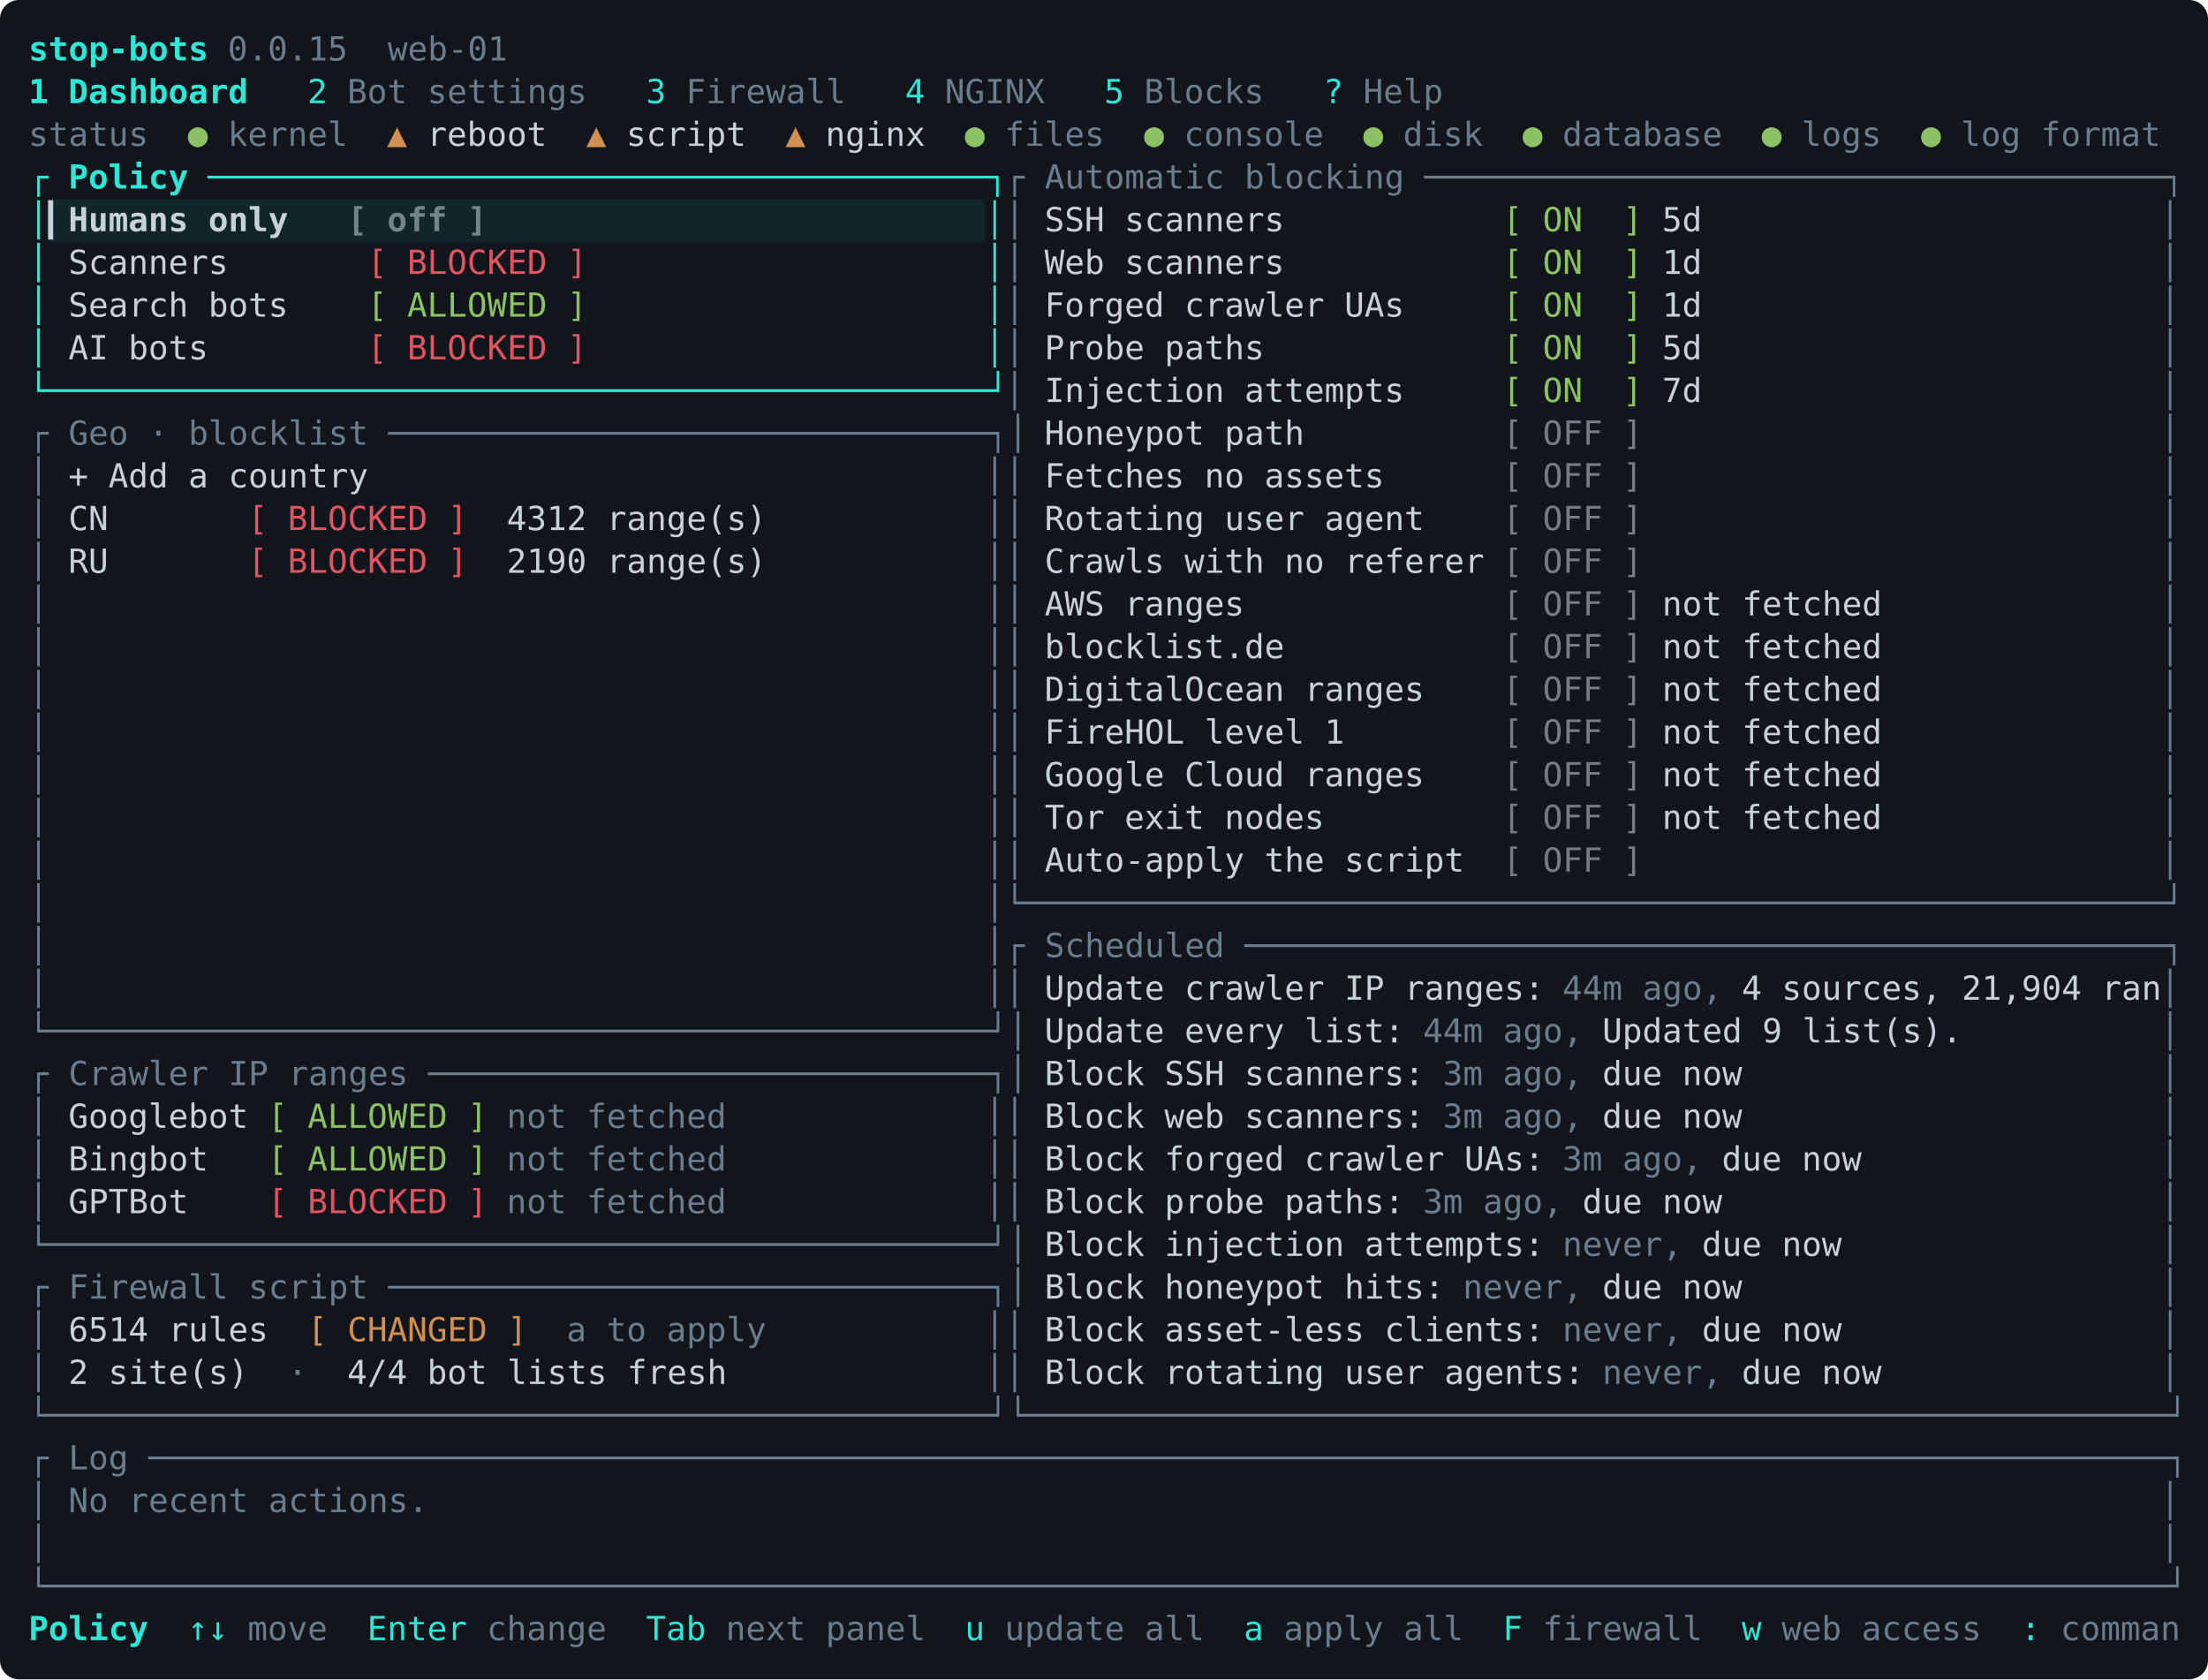
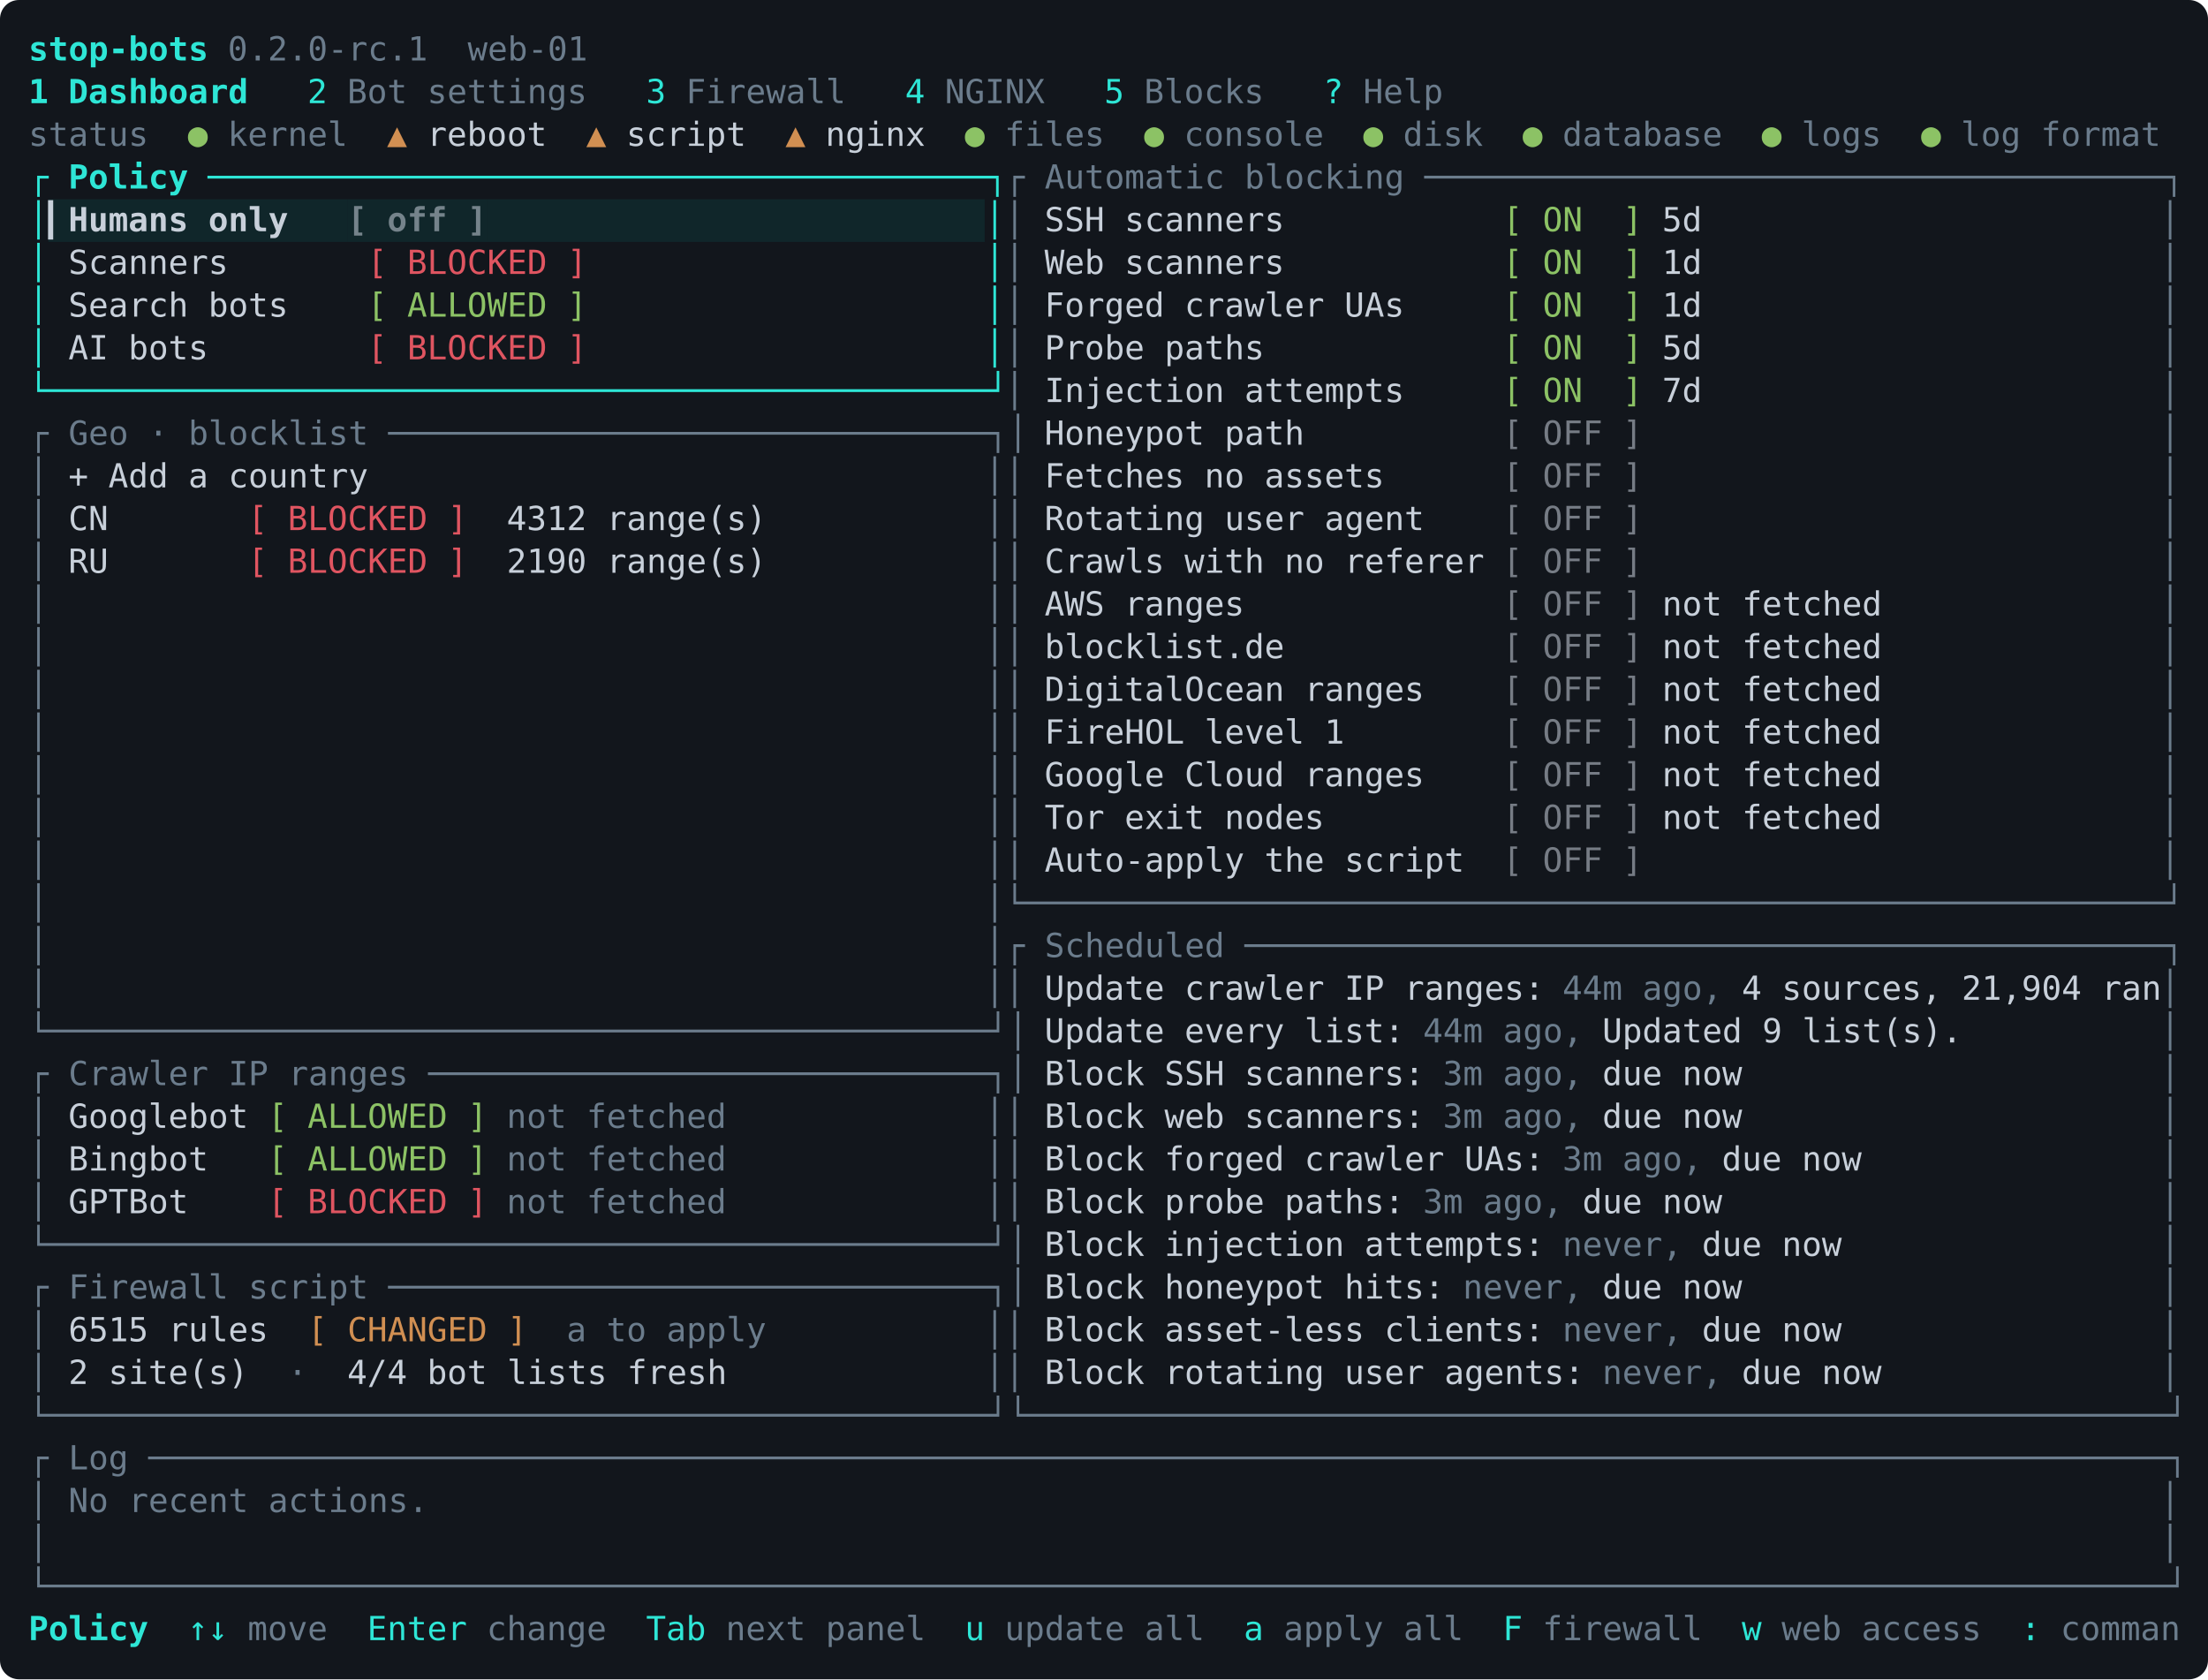
<svg xmlns="http://www.w3.org/2000/svg" viewBox="0 0 931 708" width="931" height="708" font-family="ui-monospace,SFMono-Regular,Menlo,Consolas,'DejaVu Sans Mono',monospace" font-size="14">
  <rect width="100%" height="100%" rx="8" fill="#12161c" />
  <rect x="20.4" y="84.0" width="126.0" height="18.0" fill="#10262a" />
  <rect x="146.4" y="84.0" width="58.8" height="18.0" fill="#10262a" />
  <rect x="205.2" y="84.0" width="210.0" height="18.0" fill="#10262a" />
  <text x="12.0" y="25.5" fill="#2ee6d6" textLength="75.6" lengthAdjust="spacingAndGlyphs" xml:space="preserve" font-weight="bold">stop-bots</text>
-   <text x="87.6" y="25.5" fill="#6b7c8c" textLength="126.0" lengthAdjust="spacingAndGlyphs" xml:space="preserve"> 0.0.15  web-01</text>
+   <text x="87.6" y="25.5" fill="#6b7c8c" textLength="159.6" lengthAdjust="spacingAndGlyphs" xml:space="preserve"> 0.2.0-rc.1  web-01</text>
  <text x="12.0" y="43.5" fill="#2ee6d6" textLength="8.4" lengthAdjust="spacingAndGlyphs" xml:space="preserve" font-weight="bold">1</text>
  <text x="28.8" y="43.5" fill="#2ee6d6" textLength="75.6" lengthAdjust="spacingAndGlyphs" xml:space="preserve" font-weight="bold">Dashboard</text>
  <text x="129.6" y="43.5" fill="#2ee6d6" textLength="8.4" lengthAdjust="spacingAndGlyphs" xml:space="preserve">2</text>
  <text x="146.4" y="43.5" fill="#6b7c8c" textLength="100.8" lengthAdjust="spacingAndGlyphs" xml:space="preserve">Bot settings</text>
  <text x="272.4" y="43.5" fill="#2ee6d6" textLength="8.4" lengthAdjust="spacingAndGlyphs" xml:space="preserve">3</text>
  <text x="289.2" y="43.5" fill="#6b7c8c" textLength="67.2" lengthAdjust="spacingAndGlyphs" xml:space="preserve">Firewall</text>
  <text x="381.6" y="43.5" fill="#2ee6d6" textLength="8.4" lengthAdjust="spacingAndGlyphs" xml:space="preserve">4</text>
  <text x="398.4" y="43.5" fill="#6b7c8c" textLength="42.0" lengthAdjust="spacingAndGlyphs" xml:space="preserve">NGINX</text>
  <text x="465.6" y="43.5" fill="#2ee6d6" textLength="8.4" lengthAdjust="spacingAndGlyphs" xml:space="preserve">5</text>
  <text x="482.4" y="43.5" fill="#6b7c8c" textLength="50.4" lengthAdjust="spacingAndGlyphs" xml:space="preserve">Blocks</text>
  <text x="558.0" y="43.5" fill="#2ee6d6" textLength="8.4" lengthAdjust="spacingAndGlyphs" xml:space="preserve">?</text>
  <text x="574.8" y="43.5" fill="#6b7c8c" textLength="33.6" lengthAdjust="spacingAndGlyphs" xml:space="preserve">Help</text>
  <text x="12.0" y="61.5" fill="#6b7c8c" textLength="50.4" lengthAdjust="spacingAndGlyphs" xml:space="preserve">status</text>
  <text x="79.2" y="61.5" fill="#8cc265" textLength="8.4" lengthAdjust="spacingAndGlyphs" xml:space="preserve">●</text>
  <text x="96.0" y="61.5" fill="#6b7c8c" textLength="50.4" lengthAdjust="spacingAndGlyphs" xml:space="preserve">kernel</text>
  <text x="163.2" y="61.5" fill="#d18f52" textLength="8.4" lengthAdjust="spacingAndGlyphs" xml:space="preserve">▲</text>
  <text x="171.6" y="61.5" fill="#c8d0da" textLength="75.6" lengthAdjust="spacingAndGlyphs" xml:space="preserve"> reboot  </text>
  <text x="247.2" y="61.5" fill="#d18f52" textLength="8.4" lengthAdjust="spacingAndGlyphs" xml:space="preserve">▲</text>
  <text x="255.6" y="61.5" fill="#c8d0da" textLength="75.6" lengthAdjust="spacingAndGlyphs" xml:space="preserve"> script  </text>
  <text x="331.2" y="61.5" fill="#d18f52" textLength="8.4" lengthAdjust="spacingAndGlyphs" xml:space="preserve">▲</text>
  <text x="339.6" y="61.5" fill="#c8d0da" textLength="67.2" lengthAdjust="spacingAndGlyphs" xml:space="preserve"> nginx  </text>
  <text x="406.8" y="61.5" fill="#8cc265" textLength="8.4" lengthAdjust="spacingAndGlyphs" xml:space="preserve">●</text>
  <text x="423.6" y="61.5" fill="#6b7c8c" textLength="42.0" lengthAdjust="spacingAndGlyphs" xml:space="preserve">files</text>
  <text x="482.4" y="61.5" fill="#8cc265" textLength="8.4" lengthAdjust="spacingAndGlyphs" xml:space="preserve">●</text>
  <text x="499.2" y="61.5" fill="#6b7c8c" textLength="58.8" lengthAdjust="spacingAndGlyphs" xml:space="preserve">console</text>
  <text x="574.8" y="61.5" fill="#8cc265" textLength="8.4" lengthAdjust="spacingAndGlyphs" xml:space="preserve">●</text>
  <text x="591.6" y="61.5" fill="#6b7c8c" textLength="33.6" lengthAdjust="spacingAndGlyphs" xml:space="preserve">disk</text>
  <text x="642.0" y="61.5" fill="#8cc265" textLength="8.4" lengthAdjust="spacingAndGlyphs" xml:space="preserve">●</text>
  <text x="658.8" y="61.5" fill="#6b7c8c" textLength="67.2" lengthAdjust="spacingAndGlyphs" xml:space="preserve">database</text>
  <text x="742.8" y="61.5" fill="#8cc265" textLength="8.4" lengthAdjust="spacingAndGlyphs" xml:space="preserve">●</text>
  <text x="759.6" y="61.5" fill="#6b7c8c" textLength="33.6" lengthAdjust="spacingAndGlyphs" xml:space="preserve">logs</text>
  <text x="810.0" y="61.5" fill="#8cc265" textLength="8.4" lengthAdjust="spacingAndGlyphs" xml:space="preserve">●</text>
  <text x="826.8" y="61.5" fill="#6b7c8c" textLength="84.0" lengthAdjust="spacingAndGlyphs" xml:space="preserve">log format</text>
  <text x="12.0" y="79.5" fill="#2ee6d6" textLength="8.4" lengthAdjust="spacingAndGlyphs" xml:space="preserve">┌</text>
  <text x="20.4" y="79.5" fill="#2ee6d6" textLength="67.2" lengthAdjust="spacingAndGlyphs" xml:space="preserve" font-weight="bold"> Policy </text>
  <text x="87.6" y="79.5" fill="#2ee6d6" textLength="336.0" lengthAdjust="spacingAndGlyphs" xml:space="preserve">───────────────────────────────────────┐</text>
  <text x="423.6" y="79.5" fill="#6b7c8c" textLength="495.6" lengthAdjust="spacingAndGlyphs" xml:space="preserve">┌ Automatic blocking ─────────────────────────────────────┐</text>
  <text x="12.0" y="97.5" fill="#2ee6d6" textLength="8.4" lengthAdjust="spacingAndGlyphs" xml:space="preserve">│</text>
  <text x="20.4" y="97.5" fill="#c8d0da" textLength="126.0" lengthAdjust="spacingAndGlyphs" xml:space="preserve" font-weight="bold">▎Humans only   </text>
  <text x="146.4" y="97.5" fill="#c8d0da" textLength="58.8" lengthAdjust="spacingAndGlyphs" xml:space="preserve" font-weight="bold" opacity="0.55">[ off ]</text>
  <text x="415.2" y="97.5" fill="#2ee6d6" textLength="8.4" lengthAdjust="spacingAndGlyphs" xml:space="preserve">│</text>
  <text x="423.6" y="97.5" fill="#6b7c8c" textLength="8.4" lengthAdjust="spacingAndGlyphs" xml:space="preserve">│</text>
  <text x="432.0" y="97.5" fill="#c8d0da" textLength="201.6" lengthAdjust="spacingAndGlyphs" xml:space="preserve"> SSH scanners           </text>
  <text x="633.6" y="97.5" fill="#8cc265" textLength="58.8" lengthAdjust="spacingAndGlyphs" xml:space="preserve">[ ON  ]</text>
  <text x="692.4" y="97.5" fill="#c8d0da" textLength="218.4" lengthAdjust="spacingAndGlyphs" xml:space="preserve"> 5d                       </text>
  <text x="910.8" y="97.5" fill="#6b7c8c" textLength="8.4" lengthAdjust="spacingAndGlyphs" xml:space="preserve">│</text>
  <text x="12.0" y="115.5" fill="#2ee6d6" textLength="8.4" lengthAdjust="spacingAndGlyphs" xml:space="preserve">│</text>
  <text x="20.4" y="115.5" fill="#c8d0da" textLength="126.0" lengthAdjust="spacingAndGlyphs" xml:space="preserve"> Scanners      </text>
  <text x="146.4" y="115.5" fill="#e05561" textLength="109.2" lengthAdjust="spacingAndGlyphs" xml:space="preserve"> [ BLOCKED ] </text>
  <text x="415.2" y="115.5" fill="#2ee6d6" textLength="8.4" lengthAdjust="spacingAndGlyphs" xml:space="preserve">│</text>
  <text x="423.6" y="115.5" fill="#6b7c8c" textLength="8.4" lengthAdjust="spacingAndGlyphs" xml:space="preserve">│</text>
  <text x="432.0" y="115.5" fill="#c8d0da" textLength="201.6" lengthAdjust="spacingAndGlyphs" xml:space="preserve"> Web scanners           </text>
  <text x="633.6" y="115.5" fill="#8cc265" textLength="58.8" lengthAdjust="spacingAndGlyphs" xml:space="preserve">[ ON  ]</text>
  <text x="692.4" y="115.5" fill="#c8d0da" textLength="218.4" lengthAdjust="spacingAndGlyphs" xml:space="preserve"> 1d                       </text>
  <text x="910.8" y="115.5" fill="#6b7c8c" textLength="8.4" lengthAdjust="spacingAndGlyphs" xml:space="preserve">│</text>
  <text x="12.0" y="133.5" fill="#2ee6d6" textLength="8.4" lengthAdjust="spacingAndGlyphs" xml:space="preserve">│</text>
  <text x="20.4" y="133.5" fill="#c8d0da" textLength="126.0" lengthAdjust="spacingAndGlyphs" xml:space="preserve"> Search bots   </text>
  <text x="146.4" y="133.5" fill="#8cc265" textLength="109.2" lengthAdjust="spacingAndGlyphs" xml:space="preserve"> [ ALLOWED ] </text>
  <text x="415.2" y="133.5" fill="#2ee6d6" textLength="8.4" lengthAdjust="spacingAndGlyphs" xml:space="preserve">│</text>
  <text x="423.6" y="133.5" fill="#6b7c8c" textLength="8.4" lengthAdjust="spacingAndGlyphs" xml:space="preserve">│</text>
  <text x="432.0" y="133.5" fill="#c8d0da" textLength="201.6" lengthAdjust="spacingAndGlyphs" xml:space="preserve"> Forged crawler UAs     </text>
  <text x="633.6" y="133.5" fill="#8cc265" textLength="58.8" lengthAdjust="spacingAndGlyphs" xml:space="preserve">[ ON  ]</text>
  <text x="692.4" y="133.5" fill="#c8d0da" textLength="218.4" lengthAdjust="spacingAndGlyphs" xml:space="preserve"> 1d                       </text>
  <text x="910.8" y="133.5" fill="#6b7c8c" textLength="8.4" lengthAdjust="spacingAndGlyphs" xml:space="preserve">│</text>
  <text x="12.0" y="151.5" fill="#2ee6d6" textLength="8.4" lengthAdjust="spacingAndGlyphs" xml:space="preserve">│</text>
  <text x="20.4" y="151.5" fill="#c8d0da" textLength="126.0" lengthAdjust="spacingAndGlyphs" xml:space="preserve"> AI bots       </text>
  <text x="146.4" y="151.5" fill="#e05561" textLength="109.2" lengthAdjust="spacingAndGlyphs" xml:space="preserve"> [ BLOCKED ] </text>
  <text x="415.2" y="151.5" fill="#2ee6d6" textLength="8.4" lengthAdjust="spacingAndGlyphs" xml:space="preserve">│</text>
  <text x="423.6" y="151.5" fill="#6b7c8c" textLength="8.4" lengthAdjust="spacingAndGlyphs" xml:space="preserve">│</text>
  <text x="432.0" y="151.5" fill="#c8d0da" textLength="201.6" lengthAdjust="spacingAndGlyphs" xml:space="preserve"> Probe paths            </text>
  <text x="633.6" y="151.5" fill="#8cc265" textLength="58.8" lengthAdjust="spacingAndGlyphs" xml:space="preserve">[ ON  ]</text>
  <text x="692.4" y="151.5" fill="#c8d0da" textLength="218.4" lengthAdjust="spacingAndGlyphs" xml:space="preserve"> 5d                       </text>
  <text x="910.8" y="151.5" fill="#6b7c8c" textLength="8.4" lengthAdjust="spacingAndGlyphs" xml:space="preserve">│</text>
  <text x="12.0" y="169.5" fill="#2ee6d6" textLength="411.6" lengthAdjust="spacingAndGlyphs" xml:space="preserve">└───────────────────────────────────────────────┘</text>
  <text x="423.6" y="169.5" fill="#6b7c8c" textLength="8.4" lengthAdjust="spacingAndGlyphs" xml:space="preserve">│</text>
  <text x="432.0" y="169.5" fill="#c8d0da" textLength="201.6" lengthAdjust="spacingAndGlyphs" xml:space="preserve"> Injection attempts     </text>
  <text x="633.6" y="169.5" fill="#8cc265" textLength="58.8" lengthAdjust="spacingAndGlyphs" xml:space="preserve">[ ON  ]</text>
  <text x="692.4" y="169.5" fill="#c8d0da" textLength="218.4" lengthAdjust="spacingAndGlyphs" xml:space="preserve"> 7d                       </text>
  <text x="910.8" y="169.5" fill="#6b7c8c" textLength="8.4" lengthAdjust="spacingAndGlyphs" xml:space="preserve">│</text>
  <text x="12.0" y="187.5" fill="#6b7c8c" textLength="420.0" lengthAdjust="spacingAndGlyphs" xml:space="preserve">┌ Geo · blocklist ──────────────────────────────┐│</text>
  <text x="432.0" y="187.5" fill="#c8d0da" textLength="201.6" lengthAdjust="spacingAndGlyphs" xml:space="preserve"> Honeypot path          </text>
  <text x="633.6" y="187.5" fill="#c8d0da" textLength="58.8" lengthAdjust="spacingAndGlyphs" xml:space="preserve" opacity="0.55">[ OFF ]</text>
  <text x="910.8" y="187.5" fill="#6b7c8c" textLength="8.4" lengthAdjust="spacingAndGlyphs" xml:space="preserve">│</text>
  <text x="12.0" y="205.5" fill="#6b7c8c" textLength="8.4" lengthAdjust="spacingAndGlyphs" xml:space="preserve">│</text>
  <text x="20.4" y="205.5" fill="#c8d0da" textLength="394.8" lengthAdjust="spacingAndGlyphs" xml:space="preserve"> + Add a country                               </text>
  <text x="415.2" y="205.5" fill="#6b7c8c" textLength="16.8" lengthAdjust="spacingAndGlyphs" xml:space="preserve">││</text>
  <text x="432.0" y="205.5" fill="#c8d0da" textLength="201.6" lengthAdjust="spacingAndGlyphs" xml:space="preserve"> Fetches no assets      </text>
  <text x="633.6" y="205.5" fill="#c8d0da" textLength="58.8" lengthAdjust="spacingAndGlyphs" xml:space="preserve" opacity="0.55">[ OFF ]</text>
  <text x="910.8" y="205.5" fill="#6b7c8c" textLength="8.4" lengthAdjust="spacingAndGlyphs" xml:space="preserve">│</text>
  <text x="12.0" y="223.5" fill="#6b7c8c" textLength="8.4" lengthAdjust="spacingAndGlyphs" xml:space="preserve">│</text>
  <text x="20.4" y="223.5" fill="#c8d0da" textLength="75.6" lengthAdjust="spacingAndGlyphs" xml:space="preserve"> CN      </text>
  <text x="96.0" y="223.5" fill="#e05561" textLength="109.2" lengthAdjust="spacingAndGlyphs" xml:space="preserve"> [ BLOCKED ] </text>
  <text x="205.2" y="223.5" fill="#c8d0da" textLength="210.0" lengthAdjust="spacingAndGlyphs" xml:space="preserve"> 4312 range(s)           </text>
  <text x="415.2" y="223.5" fill="#6b7c8c" textLength="16.8" lengthAdjust="spacingAndGlyphs" xml:space="preserve">││</text>
  <text x="432.0" y="223.5" fill="#c8d0da" textLength="201.6" lengthAdjust="spacingAndGlyphs" xml:space="preserve"> Rotating user agent    </text>
  <text x="633.6" y="223.5" fill="#c8d0da" textLength="58.8" lengthAdjust="spacingAndGlyphs" xml:space="preserve" opacity="0.55">[ OFF ]</text>
  <text x="910.8" y="223.5" fill="#6b7c8c" textLength="8.4" lengthAdjust="spacingAndGlyphs" xml:space="preserve">│</text>
  <text x="12.0" y="241.5" fill="#6b7c8c" textLength="8.4" lengthAdjust="spacingAndGlyphs" xml:space="preserve">│</text>
  <text x="20.4" y="241.5" fill="#c8d0da" textLength="75.6" lengthAdjust="spacingAndGlyphs" xml:space="preserve"> RU      </text>
  <text x="96.0" y="241.5" fill="#e05561" textLength="109.2" lengthAdjust="spacingAndGlyphs" xml:space="preserve"> [ BLOCKED ] </text>
  <text x="205.2" y="241.5" fill="#c8d0da" textLength="210.0" lengthAdjust="spacingAndGlyphs" xml:space="preserve"> 2190 range(s)           </text>
  <text x="415.2" y="241.5" fill="#6b7c8c" textLength="16.8" lengthAdjust="spacingAndGlyphs" xml:space="preserve">││</text>
  <text x="432.0" y="241.5" fill="#c8d0da" textLength="201.6" lengthAdjust="spacingAndGlyphs" xml:space="preserve"> Crawls with no referer </text>
  <text x="633.6" y="241.5" fill="#c8d0da" textLength="58.8" lengthAdjust="spacingAndGlyphs" xml:space="preserve" opacity="0.55">[ OFF ]</text>
  <text x="910.8" y="241.5" fill="#6b7c8c" textLength="8.4" lengthAdjust="spacingAndGlyphs" xml:space="preserve">│</text>
  <text x="12.0" y="259.5" fill="#6b7c8c" textLength="8.4" lengthAdjust="spacingAndGlyphs" xml:space="preserve">│</text>
  <text x="415.2" y="259.5" fill="#6b7c8c" textLength="16.8" lengthAdjust="spacingAndGlyphs" xml:space="preserve">││</text>
  <text x="432.0" y="259.5" fill="#c8d0da" textLength="201.6" lengthAdjust="spacingAndGlyphs" xml:space="preserve"> AWS ranges             </text>
  <text x="633.6" y="259.5" fill="#c8d0da" textLength="58.8" lengthAdjust="spacingAndGlyphs" xml:space="preserve" opacity="0.55">[ OFF ]</text>
  <text x="692.4" y="259.5" fill="#c8d0da" textLength="218.4" lengthAdjust="spacingAndGlyphs" xml:space="preserve"> not fetched              </text>
  <text x="910.8" y="259.5" fill="#6b7c8c" textLength="8.4" lengthAdjust="spacingAndGlyphs" xml:space="preserve">│</text>
  <text x="12.0" y="277.5" fill="#6b7c8c" textLength="8.4" lengthAdjust="spacingAndGlyphs" xml:space="preserve">│</text>
  <text x="415.2" y="277.5" fill="#6b7c8c" textLength="16.8" lengthAdjust="spacingAndGlyphs" xml:space="preserve">││</text>
  <text x="432.0" y="277.5" fill="#c8d0da" textLength="201.6" lengthAdjust="spacingAndGlyphs" xml:space="preserve"> blocklist.de           </text>
  <text x="633.6" y="277.5" fill="#c8d0da" textLength="58.8" lengthAdjust="spacingAndGlyphs" xml:space="preserve" opacity="0.55">[ OFF ]</text>
  <text x="692.4" y="277.5" fill="#c8d0da" textLength="218.4" lengthAdjust="spacingAndGlyphs" xml:space="preserve"> not fetched              </text>
  <text x="910.8" y="277.5" fill="#6b7c8c" textLength="8.4" lengthAdjust="spacingAndGlyphs" xml:space="preserve">│</text>
  <text x="12.0" y="295.5" fill="#6b7c8c" textLength="8.4" lengthAdjust="spacingAndGlyphs" xml:space="preserve">│</text>
  <text x="415.2" y="295.5" fill="#6b7c8c" textLength="16.8" lengthAdjust="spacingAndGlyphs" xml:space="preserve">││</text>
  <text x="432.0" y="295.5" fill="#c8d0da" textLength="201.6" lengthAdjust="spacingAndGlyphs" xml:space="preserve"> DigitalOcean ranges    </text>
  <text x="633.6" y="295.5" fill="#c8d0da" textLength="58.8" lengthAdjust="spacingAndGlyphs" xml:space="preserve" opacity="0.55">[ OFF ]</text>
  <text x="692.4" y="295.5" fill="#c8d0da" textLength="218.4" lengthAdjust="spacingAndGlyphs" xml:space="preserve"> not fetched              </text>
  <text x="910.8" y="295.5" fill="#6b7c8c" textLength="8.4" lengthAdjust="spacingAndGlyphs" xml:space="preserve">│</text>
  <text x="12.0" y="313.5" fill="#6b7c8c" textLength="8.4" lengthAdjust="spacingAndGlyphs" xml:space="preserve">│</text>
  <text x="415.2" y="313.5" fill="#6b7c8c" textLength="16.8" lengthAdjust="spacingAndGlyphs" xml:space="preserve">││</text>
  <text x="432.0" y="313.5" fill="#c8d0da" textLength="201.6" lengthAdjust="spacingAndGlyphs" xml:space="preserve"> FireHOL level 1        </text>
  <text x="633.6" y="313.5" fill="#c8d0da" textLength="58.8" lengthAdjust="spacingAndGlyphs" xml:space="preserve" opacity="0.55">[ OFF ]</text>
  <text x="692.4" y="313.5" fill="#c8d0da" textLength="218.4" lengthAdjust="spacingAndGlyphs" xml:space="preserve"> not fetched              </text>
  <text x="910.8" y="313.5" fill="#6b7c8c" textLength="8.4" lengthAdjust="spacingAndGlyphs" xml:space="preserve">│</text>
  <text x="12.0" y="331.5" fill="#6b7c8c" textLength="8.4" lengthAdjust="spacingAndGlyphs" xml:space="preserve">│</text>
  <text x="415.2" y="331.5" fill="#6b7c8c" textLength="16.8" lengthAdjust="spacingAndGlyphs" xml:space="preserve">││</text>
  <text x="432.0" y="331.5" fill="#c8d0da" textLength="201.6" lengthAdjust="spacingAndGlyphs" xml:space="preserve"> Google Cloud ranges    </text>
  <text x="633.6" y="331.5" fill="#c8d0da" textLength="58.8" lengthAdjust="spacingAndGlyphs" xml:space="preserve" opacity="0.55">[ OFF ]</text>
  <text x="692.4" y="331.5" fill="#c8d0da" textLength="218.4" lengthAdjust="spacingAndGlyphs" xml:space="preserve"> not fetched              </text>
  <text x="910.8" y="331.5" fill="#6b7c8c" textLength="8.4" lengthAdjust="spacingAndGlyphs" xml:space="preserve">│</text>
  <text x="12.0" y="349.5" fill="#6b7c8c" textLength="8.4" lengthAdjust="spacingAndGlyphs" xml:space="preserve">│</text>
  <text x="415.2" y="349.5" fill="#6b7c8c" textLength="16.8" lengthAdjust="spacingAndGlyphs" xml:space="preserve">││</text>
  <text x="432.0" y="349.5" fill="#c8d0da" textLength="201.6" lengthAdjust="spacingAndGlyphs" xml:space="preserve"> Tor exit nodes         </text>
  <text x="633.6" y="349.5" fill="#c8d0da" textLength="58.8" lengthAdjust="spacingAndGlyphs" xml:space="preserve" opacity="0.55">[ OFF ]</text>
  <text x="692.4" y="349.5" fill="#c8d0da" textLength="218.4" lengthAdjust="spacingAndGlyphs" xml:space="preserve"> not fetched              </text>
  <text x="910.8" y="349.5" fill="#6b7c8c" textLength="8.4" lengthAdjust="spacingAndGlyphs" xml:space="preserve">│</text>
  <text x="12.0" y="367.5" fill="#6b7c8c" textLength="8.4" lengthAdjust="spacingAndGlyphs" xml:space="preserve">│</text>
  <text x="415.2" y="367.5" fill="#6b7c8c" textLength="16.8" lengthAdjust="spacingAndGlyphs" xml:space="preserve">││</text>
  <text x="432.0" y="367.5" fill="#c8d0da" textLength="201.6" lengthAdjust="spacingAndGlyphs" xml:space="preserve"> Auto-apply the script  </text>
  <text x="633.6" y="367.5" fill="#c8d0da" textLength="58.8" lengthAdjust="spacingAndGlyphs" xml:space="preserve" opacity="0.55">[ OFF ]</text>
  <text x="910.8" y="367.5" fill="#6b7c8c" textLength="8.4" lengthAdjust="spacingAndGlyphs" xml:space="preserve">│</text>
  <text x="12.0" y="385.5" fill="#6b7c8c" textLength="8.4" lengthAdjust="spacingAndGlyphs" xml:space="preserve">│</text>
  <text x="415.2" y="385.5" fill="#6b7c8c" textLength="504.0" lengthAdjust="spacingAndGlyphs" xml:space="preserve">│└─────────────────────────────────────────────────────────┘</text>
  <text x="12.0" y="403.5" fill="#6b7c8c" textLength="8.4" lengthAdjust="spacingAndGlyphs" xml:space="preserve">│</text>
  <text x="415.2" y="403.5" fill="#6b7c8c" textLength="504.0" lengthAdjust="spacingAndGlyphs" xml:space="preserve">│┌ Scheduled ──────────────────────────────────────────────┐</text>
  <text x="12.0" y="421.5" fill="#6b7c8c" textLength="8.4" lengthAdjust="spacingAndGlyphs" xml:space="preserve">│</text>
  <text x="415.2" y="421.5" fill="#6b7c8c" textLength="16.8" lengthAdjust="spacingAndGlyphs" xml:space="preserve">││</text>
  <text x="432.0" y="421.5" fill="#c8d0da" textLength="226.8" lengthAdjust="spacingAndGlyphs" xml:space="preserve"> Update crawler IP ranges: </text>
  <text x="658.8" y="421.5" fill="#6b7c8c" textLength="75.6" lengthAdjust="spacingAndGlyphs" xml:space="preserve">44m ago, </text>
  <text x="734.4" y="421.5" fill="#c8d0da" textLength="176.4" lengthAdjust="spacingAndGlyphs" xml:space="preserve">4 sources, 21,904 ran</text>
  <text x="910.8" y="421.5" fill="#6b7c8c" textLength="8.4" lengthAdjust="spacingAndGlyphs" xml:space="preserve">│</text>
  <text x="12.0" y="439.5" fill="#6b7c8c" textLength="420.0" lengthAdjust="spacingAndGlyphs" xml:space="preserve">└───────────────────────────────────────────────┘│</text>
  <text x="432.0" y="439.5" fill="#c8d0da" textLength="168.0" lengthAdjust="spacingAndGlyphs" xml:space="preserve"> Update every list: </text>
  <text x="600.0" y="439.5" fill="#6b7c8c" textLength="75.6" lengthAdjust="spacingAndGlyphs" xml:space="preserve">44m ago, </text>
  <text x="675.6" y="439.5" fill="#c8d0da" textLength="235.2" lengthAdjust="spacingAndGlyphs" xml:space="preserve">Updated 9 list(s).          </text>
  <text x="910.8" y="439.5" fill="#6b7c8c" textLength="8.4" lengthAdjust="spacingAndGlyphs" xml:space="preserve">│</text>
  <text x="12.0" y="457.5" fill="#6b7c8c" textLength="420.0" lengthAdjust="spacingAndGlyphs" xml:space="preserve">┌ Crawler IP ranges ────────────────────────────┐│</text>
  <text x="432.0" y="457.5" fill="#c8d0da" textLength="176.4" lengthAdjust="spacingAndGlyphs" xml:space="preserve"> Block SSH scanners: </text>
  <text x="608.4" y="457.5" fill="#6b7c8c" textLength="67.2" lengthAdjust="spacingAndGlyphs" xml:space="preserve">3m ago, </text>
  <text x="675.6" y="457.5" fill="#c8d0da" textLength="235.2" lengthAdjust="spacingAndGlyphs" xml:space="preserve">due now                     </text>
  <text x="910.8" y="457.5" fill="#6b7c8c" textLength="8.4" lengthAdjust="spacingAndGlyphs" xml:space="preserve">│</text>
  <text x="12.0" y="475.5" fill="#6b7c8c" textLength="8.4" lengthAdjust="spacingAndGlyphs" xml:space="preserve">│</text>
  <text x="20.4" y="475.5" fill="#c8d0da" textLength="84.0" lengthAdjust="spacingAndGlyphs" xml:space="preserve"> Googlebot</text>
  <text x="104.4" y="475.5" fill="#8cc265" textLength="109.2" lengthAdjust="spacingAndGlyphs" xml:space="preserve"> [ ALLOWED ] </text>
  <text x="213.6" y="475.5" fill="#6b7c8c" textLength="92.4" lengthAdjust="spacingAndGlyphs" xml:space="preserve">not fetched</text>
  <text x="415.2" y="475.5" fill="#6b7c8c" textLength="16.8" lengthAdjust="spacingAndGlyphs" xml:space="preserve">││</text>
  <text x="432.0" y="475.5" fill="#c8d0da" textLength="176.4" lengthAdjust="spacingAndGlyphs" xml:space="preserve"> Block web scanners: </text>
  <text x="608.4" y="475.5" fill="#6b7c8c" textLength="67.2" lengthAdjust="spacingAndGlyphs" xml:space="preserve">3m ago, </text>
  <text x="675.6" y="475.5" fill="#c8d0da" textLength="235.2" lengthAdjust="spacingAndGlyphs" xml:space="preserve">due now                     </text>
  <text x="910.8" y="475.5" fill="#6b7c8c" textLength="8.4" lengthAdjust="spacingAndGlyphs" xml:space="preserve">│</text>
  <text x="12.0" y="493.5" fill="#6b7c8c" textLength="8.4" lengthAdjust="spacingAndGlyphs" xml:space="preserve">│</text>
  <text x="20.4" y="493.5" fill="#c8d0da" textLength="84.0" lengthAdjust="spacingAndGlyphs" xml:space="preserve"> Bingbot  </text>
  <text x="104.4" y="493.5" fill="#8cc265" textLength="109.2" lengthAdjust="spacingAndGlyphs" xml:space="preserve"> [ ALLOWED ] </text>
  <text x="213.6" y="493.5" fill="#6b7c8c" textLength="92.4" lengthAdjust="spacingAndGlyphs" xml:space="preserve">not fetched</text>
  <text x="415.2" y="493.5" fill="#6b7c8c" textLength="16.8" lengthAdjust="spacingAndGlyphs" xml:space="preserve">││</text>
  <text x="432.0" y="493.5" fill="#c8d0da" textLength="226.8" lengthAdjust="spacingAndGlyphs" xml:space="preserve"> Block forged crawler UAs: </text>
  <text x="658.8" y="493.5" fill="#6b7c8c" textLength="67.2" lengthAdjust="spacingAndGlyphs" xml:space="preserve">3m ago, </text>
  <text x="726.0" y="493.5" fill="#c8d0da" textLength="184.8" lengthAdjust="spacingAndGlyphs" xml:space="preserve">due now               </text>
  <text x="910.8" y="493.5" fill="#6b7c8c" textLength="8.4" lengthAdjust="spacingAndGlyphs" xml:space="preserve">│</text>
  <text x="12.0" y="511.5" fill="#6b7c8c" textLength="8.4" lengthAdjust="spacingAndGlyphs" xml:space="preserve">│</text>
  <text x="20.4" y="511.5" fill="#c8d0da" textLength="84.0" lengthAdjust="spacingAndGlyphs" xml:space="preserve"> GPTBot   </text>
  <text x="104.4" y="511.5" fill="#e05561" textLength="109.2" lengthAdjust="spacingAndGlyphs" xml:space="preserve"> [ BLOCKED ] </text>
  <text x="213.6" y="511.5" fill="#6b7c8c" textLength="92.4" lengthAdjust="spacingAndGlyphs" xml:space="preserve">not fetched</text>
  <text x="415.2" y="511.5" fill="#6b7c8c" textLength="16.8" lengthAdjust="spacingAndGlyphs" xml:space="preserve">││</text>
  <text x="432.0" y="511.5" fill="#c8d0da" textLength="168.0" lengthAdjust="spacingAndGlyphs" xml:space="preserve"> Block probe paths: </text>
  <text x="600.0" y="511.5" fill="#6b7c8c" textLength="67.2" lengthAdjust="spacingAndGlyphs" xml:space="preserve">3m ago, </text>
  <text x="667.2" y="511.5" fill="#c8d0da" textLength="243.6" lengthAdjust="spacingAndGlyphs" xml:space="preserve">due now                      </text>
  <text x="910.8" y="511.5" fill="#6b7c8c" textLength="8.4" lengthAdjust="spacingAndGlyphs" xml:space="preserve">│</text>
  <text x="12.0" y="529.5" fill="#6b7c8c" textLength="420.0" lengthAdjust="spacingAndGlyphs" xml:space="preserve">└───────────────────────────────────────────────┘│</text>
  <text x="432.0" y="529.5" fill="#c8d0da" textLength="226.8" lengthAdjust="spacingAndGlyphs" xml:space="preserve"> Block injection attempts: </text>
  <text x="658.8" y="529.5" fill="#6b7c8c" textLength="58.8" lengthAdjust="spacingAndGlyphs" xml:space="preserve">never, </text>
  <text x="717.6" y="529.5" fill="#c8d0da" textLength="193.2" lengthAdjust="spacingAndGlyphs" xml:space="preserve">due now                </text>
  <text x="910.8" y="529.5" fill="#6b7c8c" textLength="8.4" lengthAdjust="spacingAndGlyphs" xml:space="preserve">│</text>
  <text x="12.0" y="547.5" fill="#6b7c8c" textLength="420.0" lengthAdjust="spacingAndGlyphs" xml:space="preserve">┌ Firewall script ──────────────────────────────┐│</text>
  <text x="432.0" y="547.5" fill="#c8d0da" textLength="184.8" lengthAdjust="spacingAndGlyphs" xml:space="preserve"> Block honeypot hits: </text>
  <text x="616.8" y="547.5" fill="#6b7c8c" textLength="58.8" lengthAdjust="spacingAndGlyphs" xml:space="preserve">never, </text>
  <text x="675.6" y="547.5" fill="#c8d0da" textLength="235.2" lengthAdjust="spacingAndGlyphs" xml:space="preserve">due now                     </text>
  <text x="910.8" y="547.5" fill="#6b7c8c" textLength="8.4" lengthAdjust="spacingAndGlyphs" xml:space="preserve">│</text>
  <text x="12.0" y="565.5" fill="#6b7c8c" textLength="8.4" lengthAdjust="spacingAndGlyphs" xml:space="preserve">│</text>
-   <text x="20.4" y="565.5" fill="#c8d0da" textLength="109.2" lengthAdjust="spacingAndGlyphs" xml:space="preserve"> 6514 rules  </text>
+   <text x="20.4" y="565.5" fill="#c8d0da" textLength="109.2" lengthAdjust="spacingAndGlyphs" xml:space="preserve"> 6515 rules  </text>
  <text x="129.6" y="565.5" fill="#d18f52" textLength="92.4" lengthAdjust="spacingAndGlyphs" xml:space="preserve">[ CHANGED ]</text>
  <text x="222.0" y="565.5" fill="#6b7c8c" textLength="100.8" lengthAdjust="spacingAndGlyphs" xml:space="preserve">  a to apply</text>
  <text x="415.2" y="565.5" fill="#6b7c8c" textLength="16.8" lengthAdjust="spacingAndGlyphs" xml:space="preserve">││</text>
  <text x="432.0" y="565.5" fill="#c8d0da" textLength="226.8" lengthAdjust="spacingAndGlyphs" xml:space="preserve"> Block asset-less clients: </text>
  <text x="658.8" y="565.5" fill="#6b7c8c" textLength="58.8" lengthAdjust="spacingAndGlyphs" xml:space="preserve">never, </text>
  <text x="717.6" y="565.5" fill="#c8d0da" textLength="193.2" lengthAdjust="spacingAndGlyphs" xml:space="preserve">due now                </text>
  <text x="910.8" y="565.5" fill="#6b7c8c" textLength="8.4" lengthAdjust="spacingAndGlyphs" xml:space="preserve">│</text>
  <text x="12.0" y="583.5" fill="#6b7c8c" textLength="8.4" lengthAdjust="spacingAndGlyphs" xml:space="preserve">│</text>
  <text x="20.4" y="583.5" fill="#c8d0da" textLength="84.0" lengthAdjust="spacingAndGlyphs" xml:space="preserve"> 2 site(s)</text>
  <text x="104.4" y="583.5" fill="#6b7c8c" textLength="42.0" lengthAdjust="spacingAndGlyphs" xml:space="preserve">  ·  </text>
  <text x="146.4" y="583.5" fill="#c8d0da" textLength="268.8" lengthAdjust="spacingAndGlyphs" xml:space="preserve">4/4 bot lists fresh             </text>
  <text x="415.2" y="583.5" fill="#6b7c8c" textLength="16.8" lengthAdjust="spacingAndGlyphs" xml:space="preserve">││</text>
  <text x="432.0" y="583.5" fill="#c8d0da" textLength="243.6" lengthAdjust="spacingAndGlyphs" xml:space="preserve"> Block rotating user agents: </text>
  <text x="675.6" y="583.5" fill="#6b7c8c" textLength="58.8" lengthAdjust="spacingAndGlyphs" xml:space="preserve">never, </text>
  <text x="734.4" y="583.5" fill="#c8d0da" textLength="176.4" lengthAdjust="spacingAndGlyphs" xml:space="preserve">due now              </text>
  <text x="910.8" y="583.5" fill="#6b7c8c" textLength="8.4" lengthAdjust="spacingAndGlyphs" xml:space="preserve">│</text>
  <text x="12.0" y="601.5" fill="#6b7c8c" textLength="907.2" lengthAdjust="spacingAndGlyphs" xml:space="preserve">└───────────────────────────────────────────────┘└─────────────────────────────────────────────────────────┘</text>
  <text x="12.0" y="619.5" fill="#6b7c8c" textLength="907.2" lengthAdjust="spacingAndGlyphs" xml:space="preserve">┌ Log ─────────────────────────────────────────────────────────────────────────────────────────────────────┐</text>
  <text x="12.0" y="637.5" fill="#6b7c8c" textLength="168.0" lengthAdjust="spacingAndGlyphs" xml:space="preserve">│ No recent actions.</text>
  <text x="910.8" y="637.5" fill="#6b7c8c" textLength="8.4" lengthAdjust="spacingAndGlyphs" xml:space="preserve">│</text>
  <text x="12.0" y="655.5" fill="#6b7c8c" textLength="8.4" lengthAdjust="spacingAndGlyphs" xml:space="preserve">│</text>
  <text x="910.8" y="655.5" fill="#6b7c8c" textLength="8.4" lengthAdjust="spacingAndGlyphs" xml:space="preserve">│</text>
  <text x="12.0" y="673.5" fill="#6b7c8c" textLength="907.2" lengthAdjust="spacingAndGlyphs" xml:space="preserve">└──────────────────────────────────────────────────────────────────────────────────────────────────────────┘</text>
  <text x="12.0" y="691.5" fill="#2ee6d6" textLength="50.4" lengthAdjust="spacingAndGlyphs" xml:space="preserve" font-weight="bold">Policy</text>
  <text x="79.2" y="691.5" fill="#2ee6d6" textLength="16.8" lengthAdjust="spacingAndGlyphs" xml:space="preserve">↑↓</text>
  <text x="104.4" y="691.5" fill="#6b7c8c" textLength="33.6" lengthAdjust="spacingAndGlyphs" xml:space="preserve">move</text>
  <text x="154.8" y="691.5" fill="#2ee6d6" textLength="42.0" lengthAdjust="spacingAndGlyphs" xml:space="preserve">Enter</text>
  <text x="205.2" y="691.5" fill="#6b7c8c" textLength="50.4" lengthAdjust="spacingAndGlyphs" xml:space="preserve">change</text>
  <text x="272.4" y="691.5" fill="#2ee6d6" textLength="25.2" lengthAdjust="spacingAndGlyphs" xml:space="preserve">Tab</text>
  <text x="306.0" y="691.5" fill="#6b7c8c" textLength="84.0" lengthAdjust="spacingAndGlyphs" xml:space="preserve">next panel</text>
  <text x="406.8" y="691.5" fill="#2ee6d6" textLength="8.4" lengthAdjust="spacingAndGlyphs" xml:space="preserve">u</text>
  <text x="423.6" y="691.5" fill="#6b7c8c" textLength="84.0" lengthAdjust="spacingAndGlyphs" xml:space="preserve">update all</text>
  <text x="524.4" y="691.5" fill="#2ee6d6" textLength="8.4" lengthAdjust="spacingAndGlyphs" xml:space="preserve">a</text>
  <text x="541.2" y="691.5" fill="#6b7c8c" textLength="75.6" lengthAdjust="spacingAndGlyphs" xml:space="preserve">apply all</text>
  <text x="633.6" y="691.5" fill="#2ee6d6" textLength="8.4" lengthAdjust="spacingAndGlyphs" xml:space="preserve">F</text>
  <text x="650.4" y="691.5" fill="#6b7c8c" textLength="67.2" lengthAdjust="spacingAndGlyphs" xml:space="preserve">firewall</text>
  <text x="734.4" y="691.5" fill="#2ee6d6" textLength="8.4" lengthAdjust="spacingAndGlyphs" xml:space="preserve">w</text>
  <text x="751.2" y="691.5" fill="#6b7c8c" textLength="84.0" lengthAdjust="spacingAndGlyphs" xml:space="preserve">web access</text>
  <text x="852.0" y="691.5" fill="#2ee6d6" textLength="8.4" lengthAdjust="spacingAndGlyphs" xml:space="preserve">:</text>
  <text x="868.8" y="691.5" fill="#6b7c8c" textLength="50.4" lengthAdjust="spacingAndGlyphs" xml:space="preserve">comman</text>
</svg>
